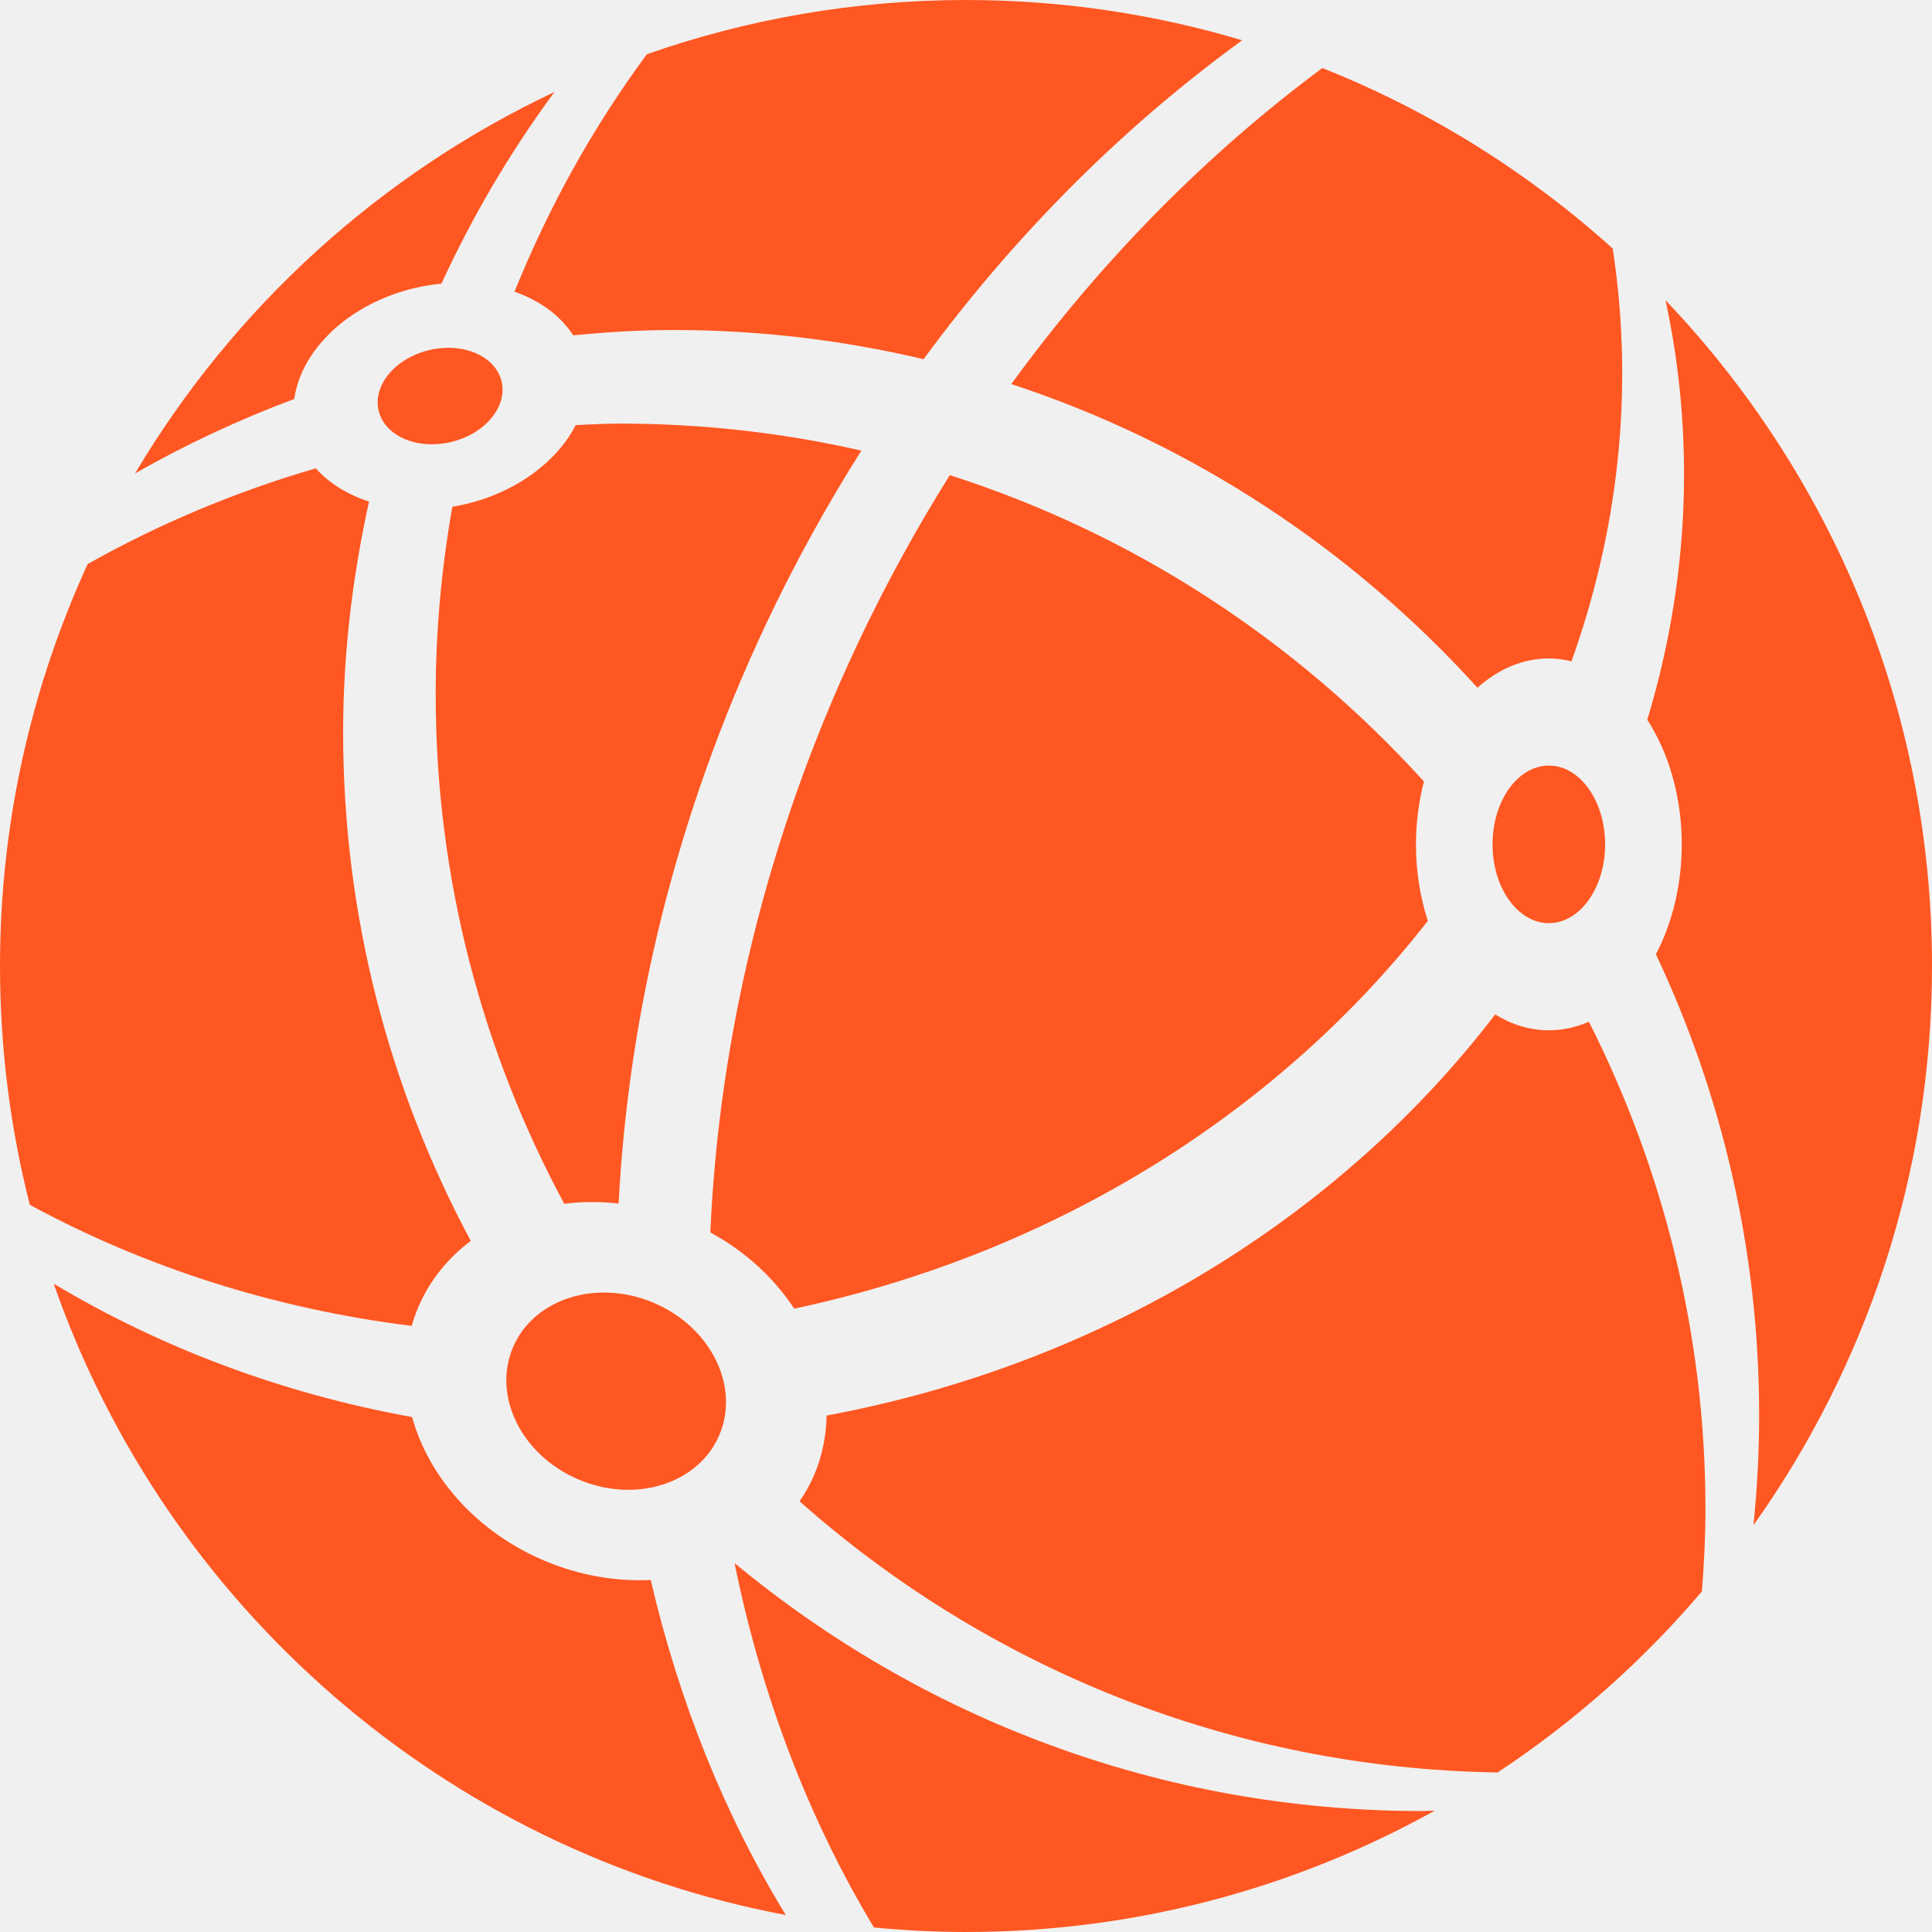
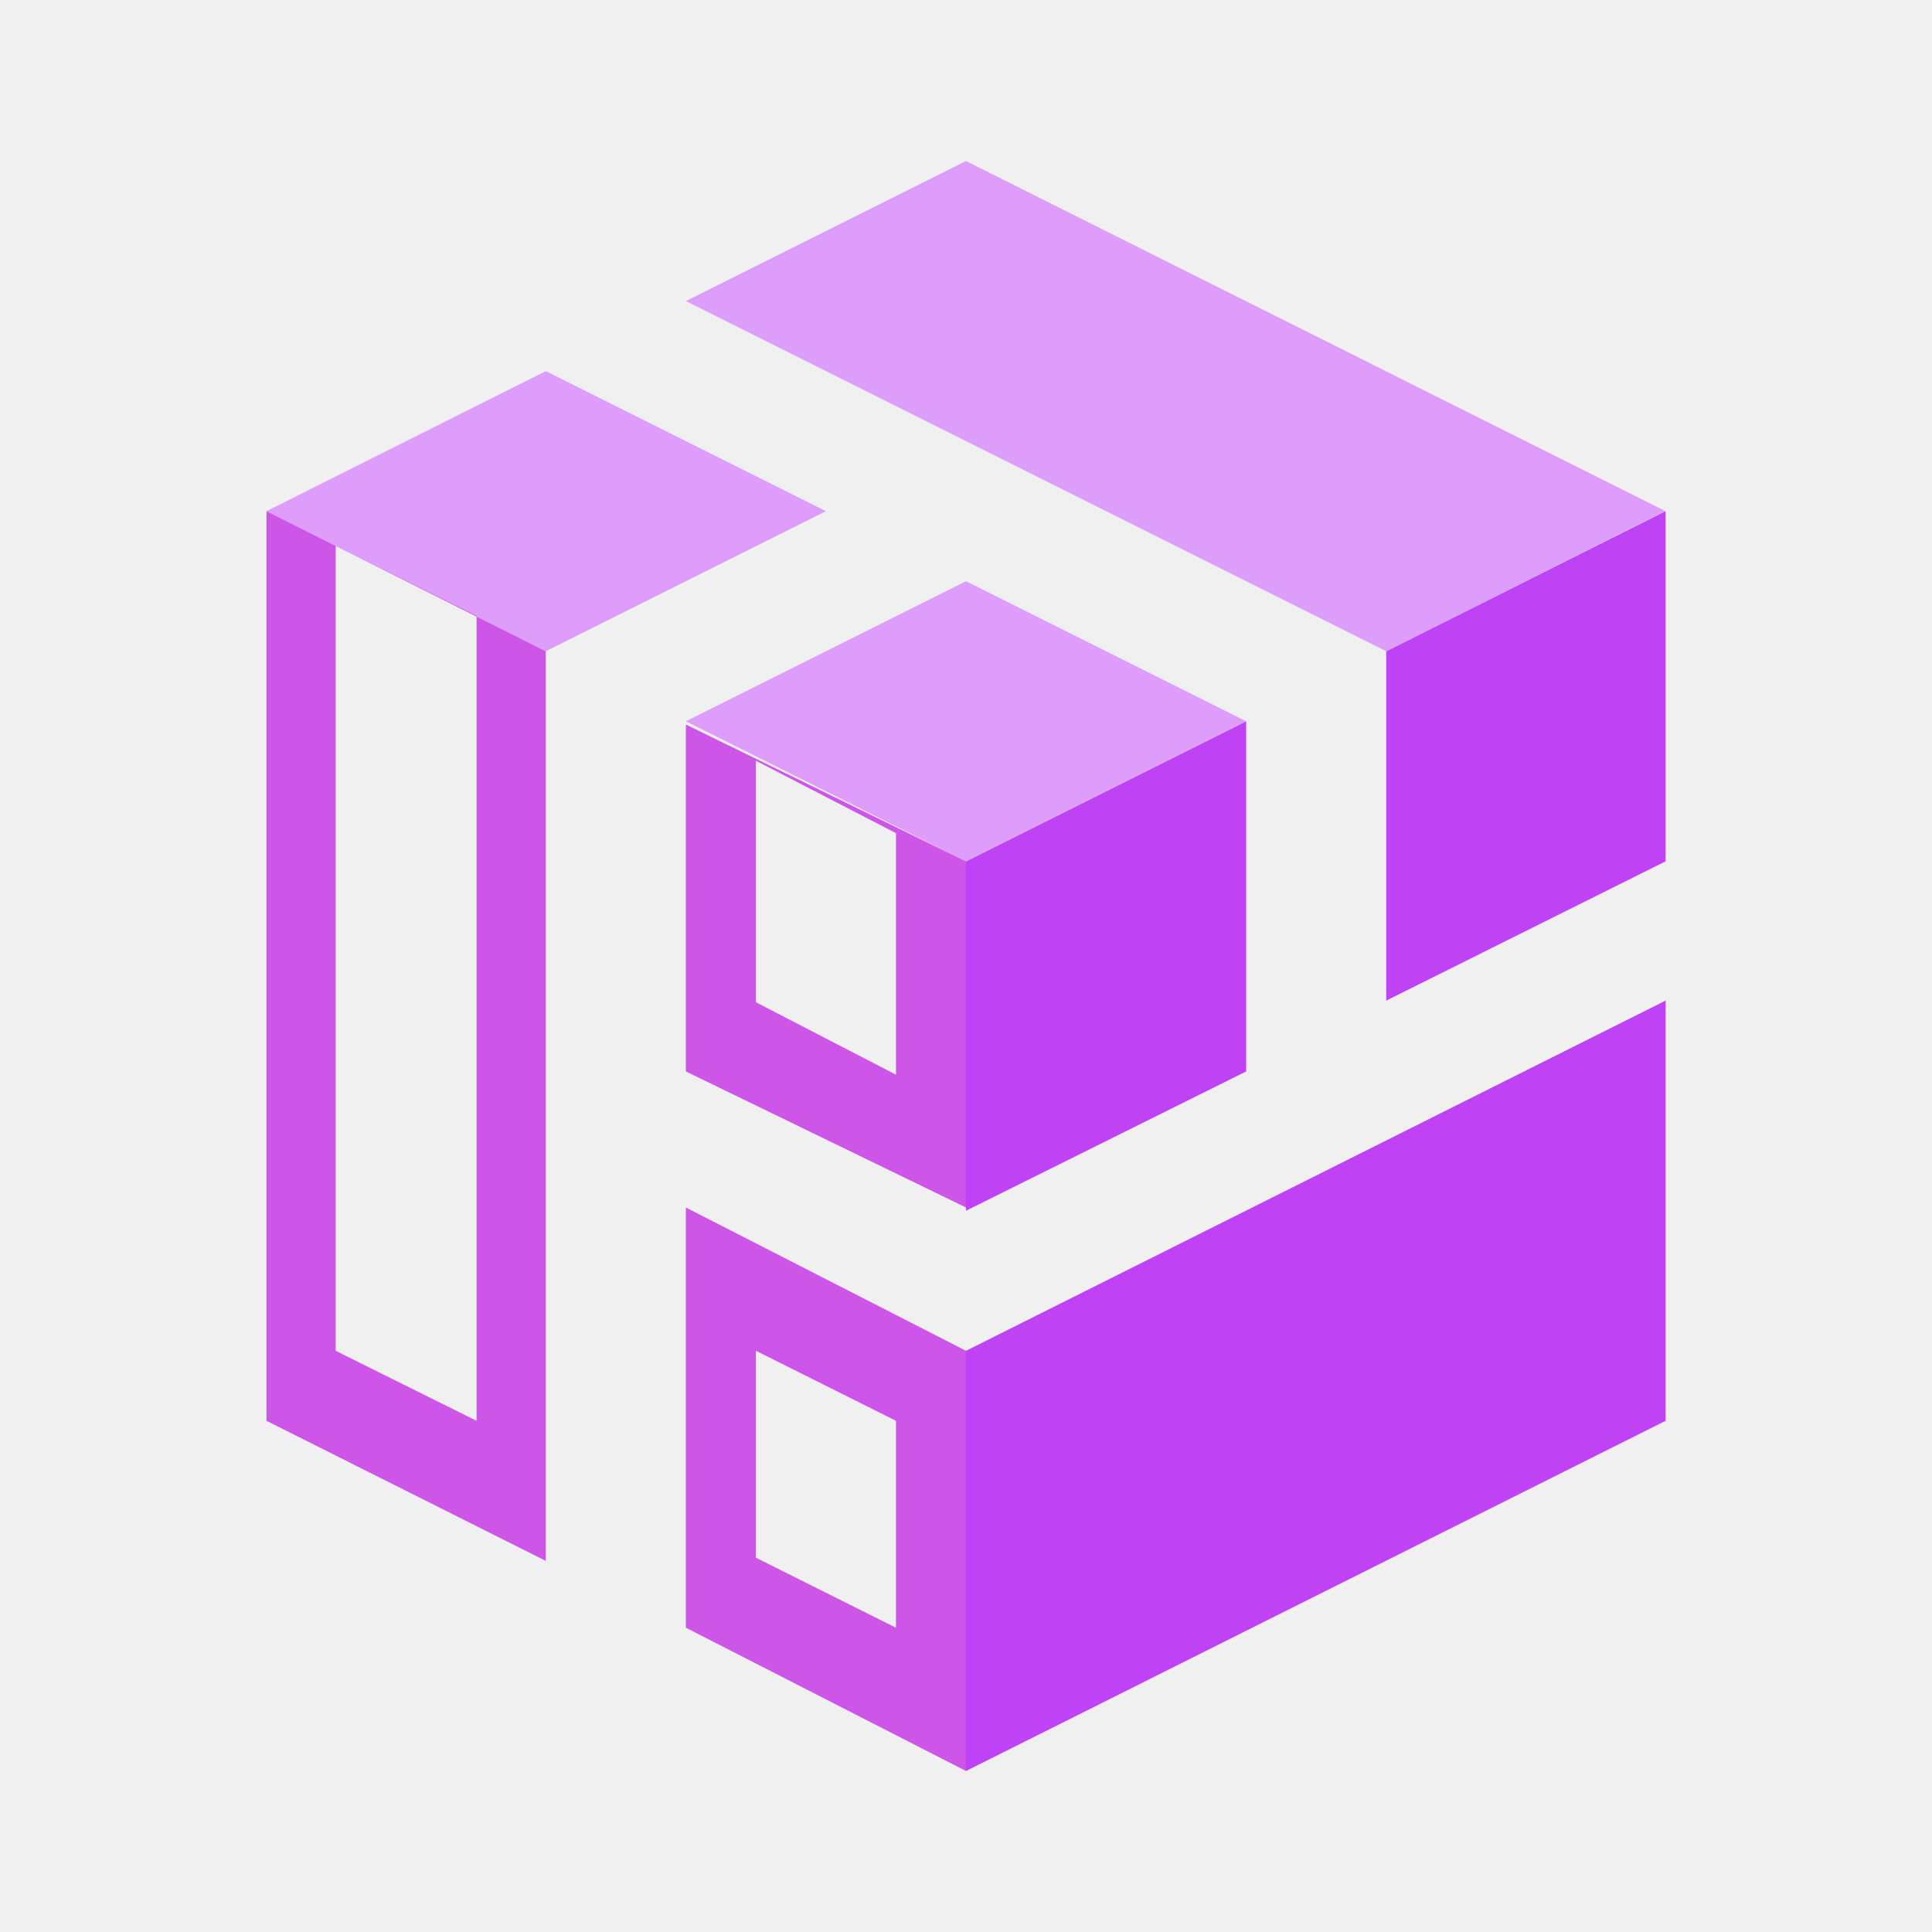
- <svg xmlns="http://www.w3.org/2000/svg" width="140" height="140" viewBox="0 0 140 140" fill="none">
-   <g clip-path="url(#clip0_109_2)">
-     <path d="M73.281 27.831C86.41 32.136 97.992 39.823 107.062 49.836C108.556 48.498 110.328 47.714 112.235 47.714C112.795 47.714 113.342 47.795 113.874 47.923C117.232 38.552 118.425 28.456 116.891 18.191C116.883 18.128 116.865 18.068 116.856 18.004C110.728 12.481 103.62 8.028 95.822 4.93C87.496 11.111 79.845 18.812 73.281 27.831Z" fill="#FF5722" />
-     <path d="M41.536 24.297C43.937 24.071 46.358 23.914 48.819 23.914C55.055 23.914 61.112 24.654 66.925 26.029C73.644 16.885 81.489 9.111 90.013 2.919C83.673 1.026 76.956 0 69.999 0C61.893 0 54.115 1.394 46.875 3.929C42.985 9.195 39.77 14.98 37.283 21.138C39.118 21.778 40.616 22.869 41.536 24.297Z" fill="#FF5722" />
-     <path d="M33.758 36.525C33.43 36.603 33.104 36.666 32.78 36.719C32.001 41.136 31.571 45.673 31.571 50.313C31.571 63.679 34.969 76.233 40.887 87.23C42.163 87.064 43.489 87.064 44.828 87.212C45.54 73.406 48.981 59.103 55.479 45.288C57.561 40.861 59.891 36.652 62.419 32.653C56.794 31.371 50.939 30.695 44.923 30.695C43.847 30.695 42.784 30.756 41.718 30.804C40.376 33.421 37.468 35.642 33.758 36.525Z" fill="#FF5722" />
-     <path d="M68.825 34.431C66.4 38.309 64.155 42.38 62.144 46.658C55.531 60.716 52.095 75.274 51.473 89.304C54.038 90.698 56.103 92.628 57.554 94.83C76.67 90.758 92.769 80.435 103.466 66.731C102.918 65.039 102.606 63.166 102.606 61.188C102.606 59.586 102.818 58.054 103.182 56.63C93.978 46.468 82.192 38.703 68.825 34.431Z" fill="#FF5722" />
-     <path d="M30.303 94.738C31.132 92.778 32.464 91.164 34.114 89.921C28.227 78.942 24.864 66.407 24.864 53.077C24.864 47.324 25.552 41.74 26.741 36.345C25.178 35.841 23.845 35.016 22.883 33.936C17.07 35.635 11.525 37.958 6.352 40.873C2.286 49.744 0 59.604 0 70.001C0 75.976 0.753 81.773 2.161 87.307C10.484 91.821 19.869 94.846 29.834 96.079C29.963 95.628 30.116 95.18 30.303 94.738Z" fill="#FF5722" />
-     <path d="M112.235 74.659C110.851 74.659 109.536 74.245 108.348 73.508C97.267 87.986 80.201 98.794 59.901 102.574C59.87 104.028 59.59 105.479 59.003 106.87C58.712 107.555 58.347 108.19 57.943 108.794C71.453 120.769 89.117 128.143 108.521 128.439C114.059 124.782 119.043 120.358 123.326 115.321C123.478 113.35 123.584 111.366 123.584 109.355C123.584 96.638 120.503 84.663 115.138 74.037C114.221 74.439 113.246 74.659 112.235 74.659Z" fill="#FF5722" />
-     <path d="M53.229 113.268C55.171 122.836 58.576 131.772 63.328 139.674C65.526 139.88 67.748 140 70.001 140C82.332 140 93.908 136.801 103.97 131.205C103.651 131.208 103.339 131.235 103.022 131.235C84.087 131.233 66.749 124.474 53.229 113.268Z" fill="#FF5722" />
-     <path d="M39.46 113.097C34.519 111.01 31.068 107.032 29.861 102.687C20.459 100.985 11.661 97.671 3.893 93.023C12.027 116.379 32.179 134.097 56.942 138.772C52.48 131.475 49.199 123.265 47.153 114.489C44.652 114.611 42.015 114.177 39.46 113.097Z" fill="#FF5722" />
-     <path d="M30.032 20.877C30.689 20.72 31.343 20.618 31.988 20.555C34.253 15.632 36.994 10.975 40.184 6.662C27.499 12.644 16.906 22.321 9.786 34.309C13.455 32.207 17.317 30.409 21.325 28.909C21.817 25.351 25.266 22.012 30.032 20.877Z" fill="#FF5722" />
-     <path d="M140 70.001C140 51.293 132.647 34.313 120.691 21.755C120.954 22.987 121.185 24.233 121.374 25.495C122.74 34.646 121.936 43.665 119.368 52.157C120.914 54.547 121.865 57.709 121.865 61.188C121.865 64.168 121.166 66.915 119.993 69.146C124.772 79.295 127.475 90.614 127.475 102.576C127.475 105.259 127.326 107.904 127.063 110.52C135.197 99.081 140 85.106 140 70.001Z" fill="#FF5722" />
-     <path d="M41.941 107.218C46.073 108.965 50.636 107.512 52.132 103.973C53.628 100.434 51.491 96.149 47.358 94.402C43.226 92.655 38.663 94.108 37.167 97.647C35.671 101.186 37.808 105.471 41.941 107.218Z" fill="#FF5722" />
-     <path d="M112.235 66.895C114.487 66.895 116.313 64.339 116.313 61.186C116.313 58.033 114.487 55.477 112.235 55.477C109.982 55.477 108.156 58.033 108.156 61.186C108.156 64.339 109.982 66.895 112.235 66.895Z" fill="#FF5722" />
-     <path d="M32.686 32.029C35.146 31.442 36.785 29.476 36.346 27.637C35.908 25.799 33.559 24.784 31.099 25.37C28.639 25.956 27 27.922 27.438 29.761C27.877 31.6 30.226 32.615 32.686 32.029Z" fill="#FF5722" />
+ <svg xmlns="http://www.w3.org/2000/svg" width="800px" height="800px" viewBox="0 0 24 24">
+   <defs>
+     <style>.cls-1{fill:#bf42f4;}.cls-1,.cls-2,.cls-4{fill-rule:evenodd;}.cls-2{fill:#aa1ee6;}.cls-3,.cls-4{fill:#de9dfa;}.cls-5{fill:#cd56e8;}</style>
+   </defs>
+   <g data-name="Product Icons">
+     <polygon class="cls-1" points="20.69 12.43 12 16.78 12 22 20.69 17.65 20.69 12.43" />
+     <path class="cls-2" d="M6.78,4.61,3.31,6.35Z" />
+     <polygon class="cls-1" points="17.22 8.09 17.22 8.09 17.22 12.43 20.69 10.7 20.69 6.35 17.22 8.09" />
+     <polygon class="cls-1" points="12 15.04 15.48 13.31 15.48 8.96 15.48 8.96 12 10.7 12 15.04" />
+     <polygon class="cls-3" points="6.78 4.61 3.31 6.35 6.78 8.09 10.26 6.35 6.78 4.61" />
+     <polygon class="cls-4" points="12 2 8.52 3.74 12 5.48 17.22 8.09 20.69 6.35 12 2" />
+     <polygon class="cls-3" points="12 7.22 8.52 8.96 12 10.7 15.48 8.96 12 7.22" />
+     <path class="cls-5" d="M8.52,15v5.22L12,22V16.78Zm2.61,5.22-1.74-.87V16.78l1.74.87Z" />
+     <path class="cls-5" d="M3.31,6.35v11.3l3.47,1.74V8.09Zm2.61,11.3-1.75-.87v-10l1.75.87Z" />
+     <path class="cls-5" d="M8.52,9,12,10.7V15L8.52,13.31Zm2.61,4.35v-3L9.39,9.45v3Z" />
  </g>
-   <defs>
-     <clipPath id="clip0_109_2">
-       <rect width="140" height="140" fill="white" />
-     </clipPath>
-   </defs>
</svg>
